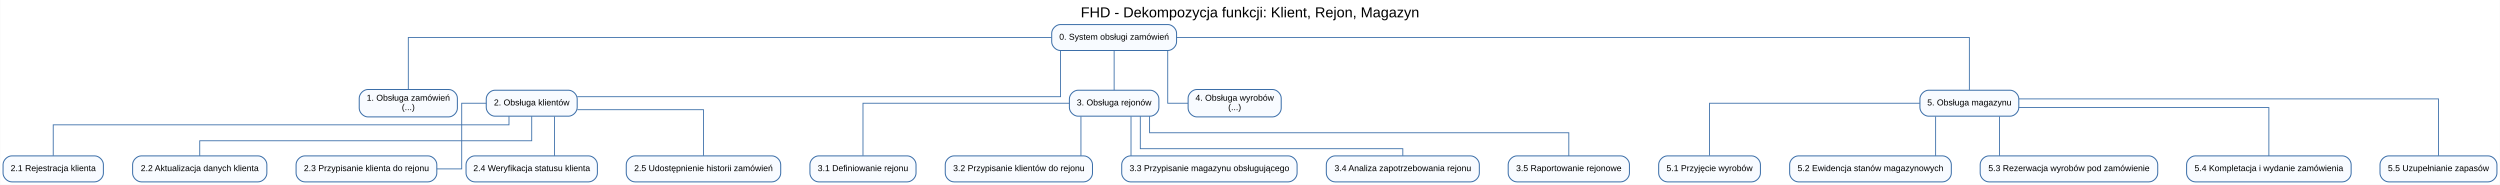
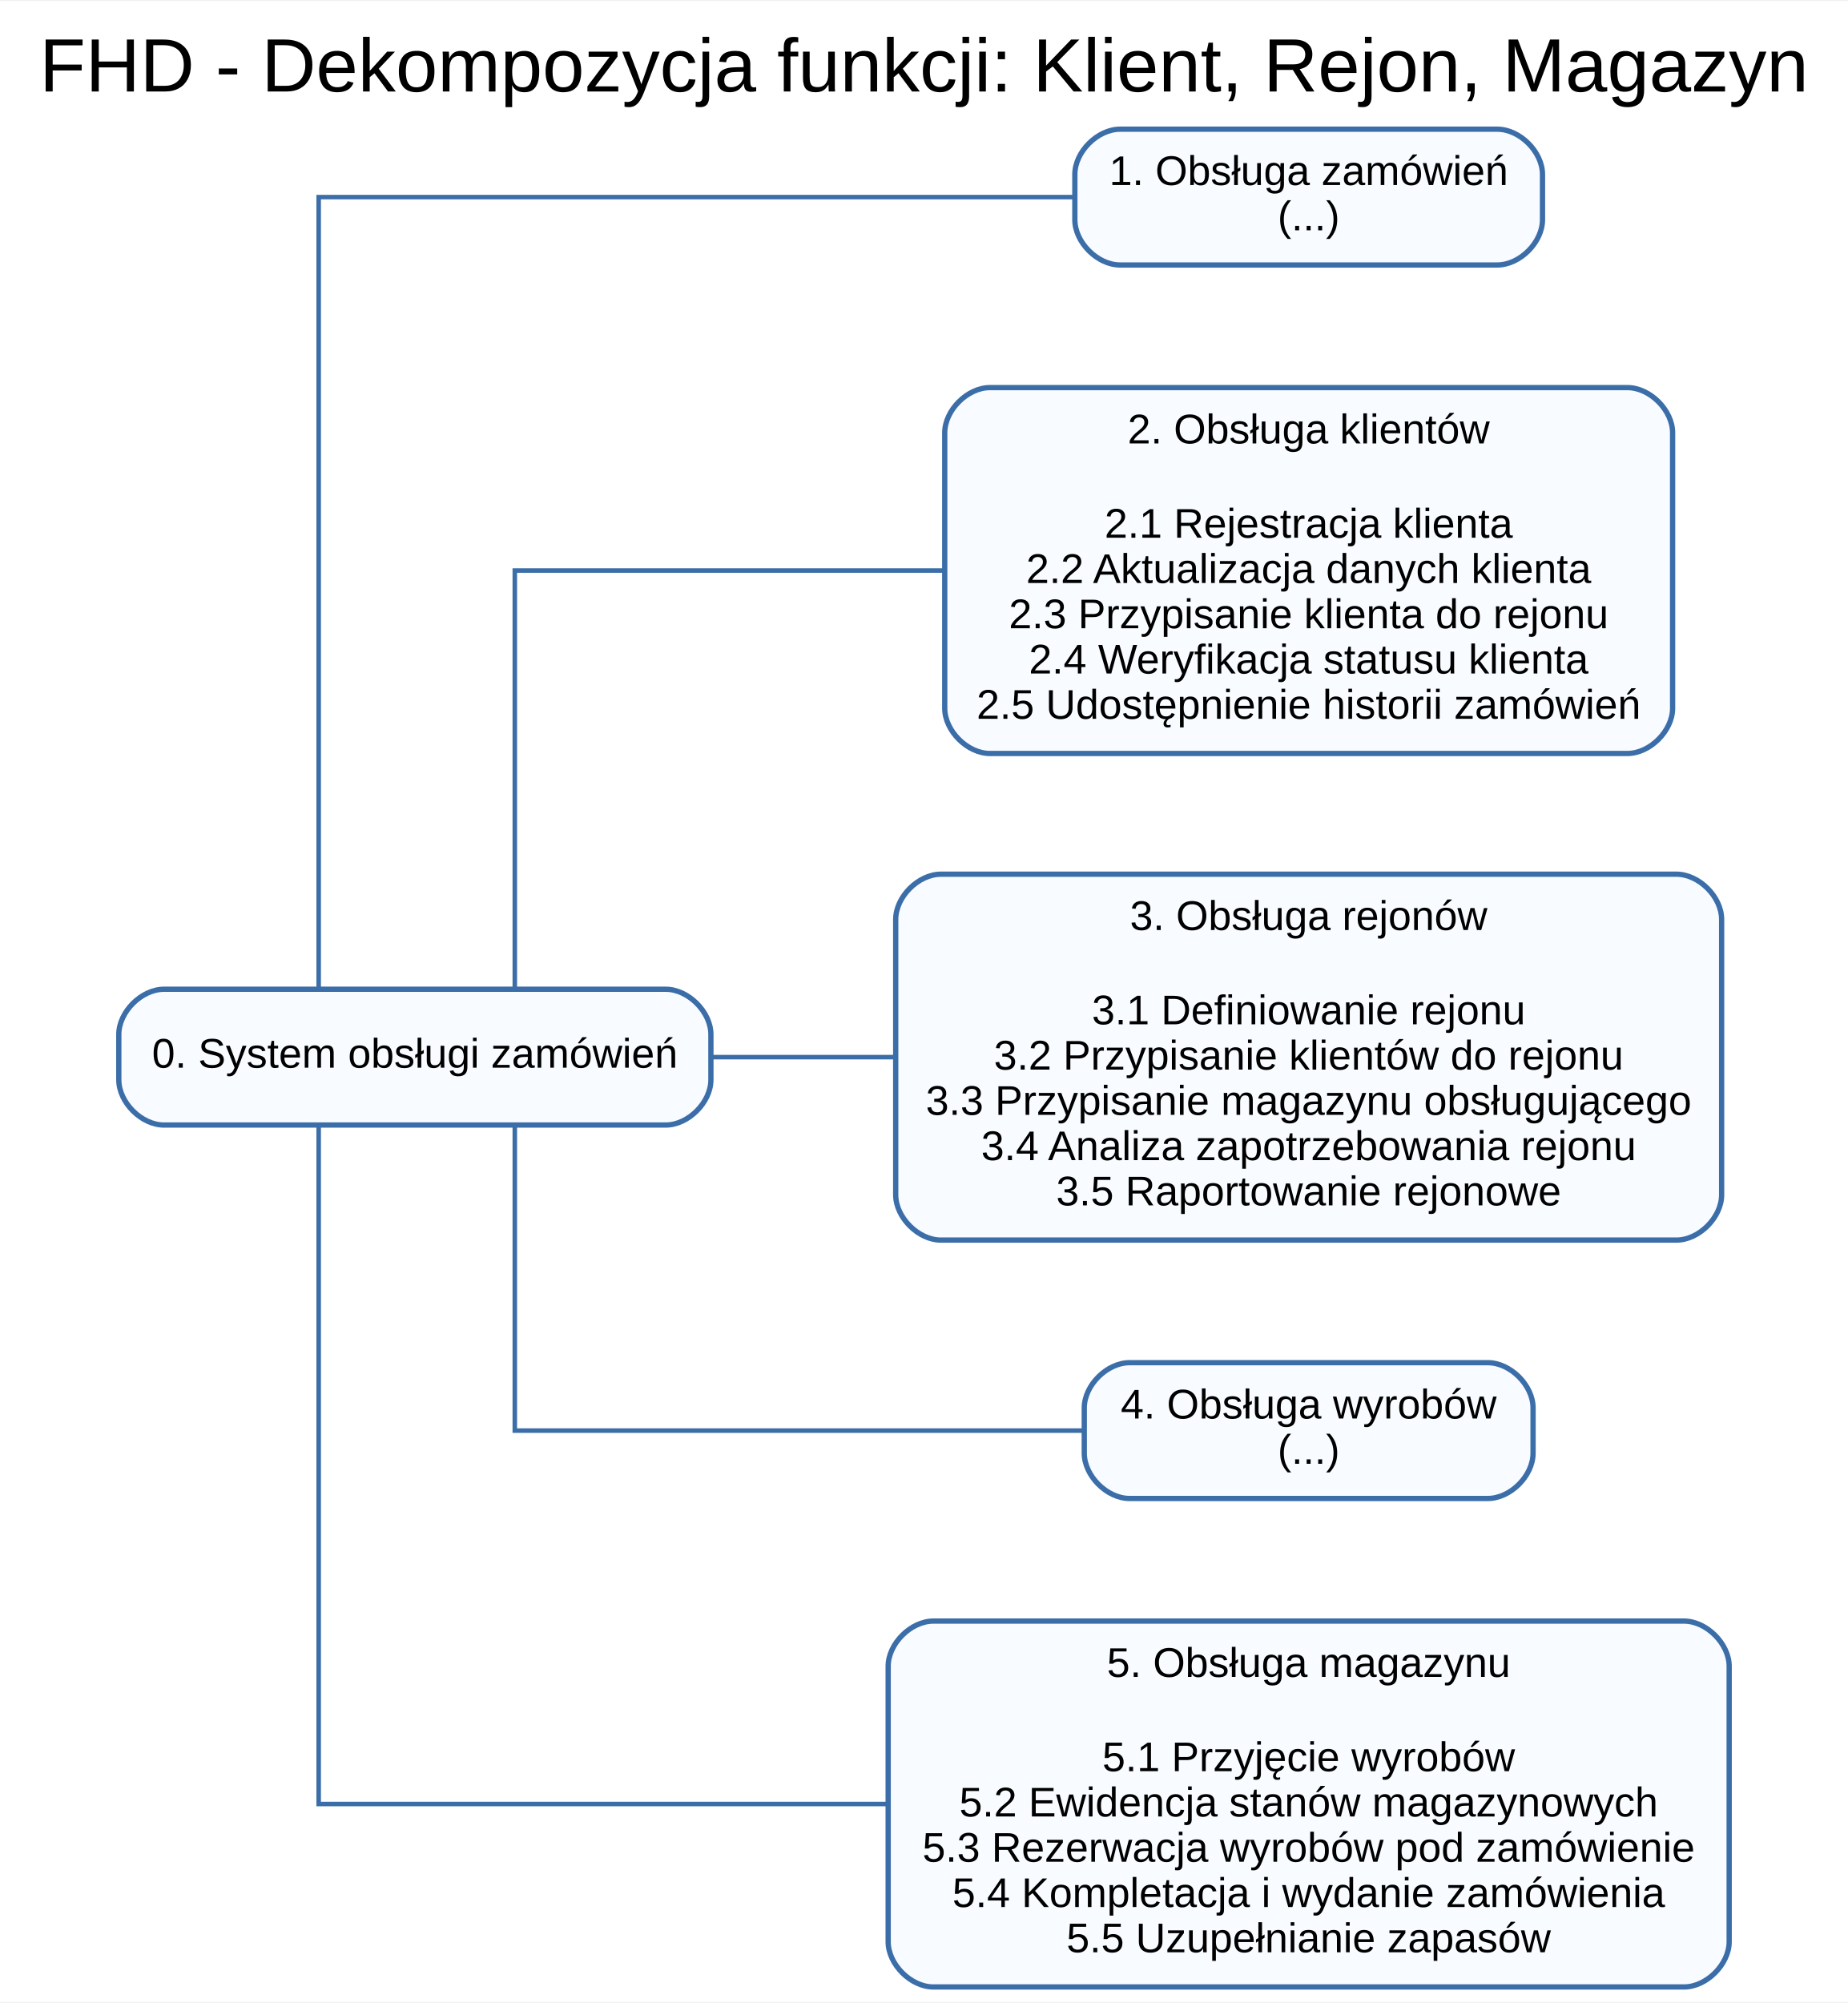
- <svg xmlns="http://www.w3.org/2000/svg" width="3464pt" height="256pt" viewBox="0.00 0.00 3463.50 256.00">
-   <g id="graph0" class="graph" transform="scale(1 1) rotate(0) translate(4 252)">
-     <polygon fill="white" stroke="transparent" points="-4,4 -4,-252 3459.5,-252 3459.5,4 -4,4" />
-     <text text-anchor="middle" x="1727.75" y="-228" font-family="Arial" font-size="20.00">FHD - Dekompozycja funkcji: Klient, Rejon, Magazyn</text>
+ <svg xmlns="http://www.w3.org/2000/svg" width="490pt" height="531pt" viewBox="0.00 0.00 490.00 530.50">
+   <g id="graph0" class="graph" transform="scale(1 1) rotate(0) translate(4 526.5)">
+     <polygon fill="white" stroke="transparent" points="-4,4 -4,-526.5 486,-526.5 486,4 -4,4" />
+     <text text-anchor="middle" x="241" y="-502.5" font-family="Arial" font-size="20.00">FHD - Dekompozycja funkcji: Klient, Rejon, Magazyn</text>
    <g id="node1" class="node">
-       <path fill="#f8fbff" stroke="#3b6ea8" stroke-width="1.4" d="M1614,-218C1614,-218 1465,-218 1465,-218 1459,-218 1453,-212 1453,-206 1453,-206 1453,-194 1453,-194 1453,-188 1459,-182 1465,-182 1465,-182 1614,-182 1614,-182 1620,-182 1626,-188 1626,-194 1626,-194 1626,-206 1626,-206 1626,-212 1620,-218 1614,-218" />
-       <text text-anchor="middle" x="1539.5" y="-196.9" font-family="Arial" font-size="12.00">0. System obsługi zamówień</text>
+       <path fill="#f8fbff" stroke="#3b6ea8" stroke-width="1.4" d="M172.5,-264.5C172.5,-264.5 39.5,-264.5 39.5,-264.5 33.5,-264.5 27.5,-258.5 27.5,-252.5 27.5,-252.5 27.5,-240.5 27.5,-240.5 27.5,-234.5 33.5,-228.5 39.5,-228.5 39.5,-228.5 172.5,-228.5 172.5,-228.5 178.5,-228.5 184.5,-234.5 184.5,-240.5 184.5,-240.5 184.5,-252.5 184.5,-252.5 184.5,-258.5 178.5,-264.5 172.5,-264.5" />
+       <text text-anchor="middle" x="106" y="-243.7" font-family="Arial" font-size="11.00">0. System obsługi zamówień</text>
    </g>
    <g id="node2" class="node">
-       <path fill="#f8fbff" stroke="#3b6ea8" stroke-width="1.4" d="M617.5,-128C617.5,-128 505.5,-128 505.5,-128 499.5,-128 493.5,-122 493.5,-116 493.5,-116 493.5,-102 493.5,-102 493.5,-96 499.5,-90 505.5,-90 505.5,-90 617.5,-90 617.5,-90 623.5,-90 629.5,-96 629.5,-102 629.5,-102 629.5,-116 629.5,-116 629.5,-122 623.5,-128 617.5,-128" />
-       <text text-anchor="middle" x="561.5" y="-112.4" font-family="Arial" font-size="12.00">1. Obsługa zamówień</text>
-       <text text-anchor="middle" x="561.5" y="-99.4" font-family="Arial" font-size="12.00">(...)</text>
+       <path fill="#f8fbff" stroke="#3b6ea8" stroke-width="1.4" d="M393,-492.5C393,-492.5 293,-492.5 293,-492.5 287,-492.5 281,-486.5 281,-480.5 281,-480.5 281,-468.5 281,-468.5 281,-462.5 287,-456.5 293,-456.5 293,-456.5 393,-456.5 393,-456.5 399,-456.5 405,-462.5 405,-468.5 405,-468.5 405,-480.5 405,-480.5 405,-486.5 399,-492.5 393,-492.5" />
+       <text text-anchor="middle" x="343" y="-477.7" font-family="Arial" font-size="11.00">1. Obsługa zamówień</text>
+       <text text-anchor="middle" x="343" y="-465.7" font-family="Arial" font-size="11.00">(...)</text>
    </g>
    <g id="edge1" class="edge">
-       <path fill="none" stroke="#3b6ea8" stroke-width="1.2" d="M1452.71,-200C1213.36,-200 561.5,-200 561.5,-200 561.5,-200 561.5,-155.01 561.5,-128.3" />
+       <path fill="none" stroke="#3b6ea8" stroke-width="1.2" d="M80.5,-264.77C80.5,-318.88 80.5,-474.5 80.5,-474.5 80.5,-474.5 203.17,-474.5 280.79,-474.5" />
    </g>
    <g id="node3" class="node">
-       <path fill="#f8fbff" stroke="#3b6ea8" stroke-width="1.4" d="M783.5,-127C783.5,-127 681.5,-127 681.5,-127 675.5,-127 669.5,-121 669.5,-115 669.5,-115 669.5,-103 669.5,-103 669.5,-97 675.5,-91 681.5,-91 681.5,-91 783.5,-91 783.5,-91 789.5,-91 795.5,-97 795.5,-103 795.5,-103 795.5,-115 795.5,-115 795.5,-121 789.5,-127 783.5,-127" />
-       <text text-anchor="middle" x="732.5" y="-105.9" font-family="Arial" font-size="12.00">2. Obsługa klientów</text>
+       <path fill="#f8fbff" stroke="#3b6ea8" stroke-width="1.4" d="M427.5,-424C427.5,-424 258.5,-424 258.5,-424 252.5,-424 246.5,-418 246.5,-412 246.5,-412 246.5,-339 246.5,-339 246.5,-333 252.5,-327 258.5,-327 258.5,-327 427.5,-327 427.5,-327 433.5,-327 439.5,-333 439.5,-339 439.5,-339 439.5,-412 439.5,-412 439.5,-418 433.5,-424 427.5,-424" />
+       <text text-anchor="middle" x="343" y="-409.2" font-family="Arial" font-size="11.00">2. Obsługa klientów</text>
+       <text text-anchor="middle" x="343" y="-384.2" font-family="Arial" font-size="11.00">2.1 Rejestracja klienta</text>
+       <text text-anchor="middle" x="343" y="-372.2" font-family="Arial" font-size="11.00">2.2 Aktualizacja danych klienta</text>
+       <text text-anchor="middle" x="343" y="-360.2" font-family="Arial" font-size="11.00">2.3 Przypisanie klienta do rejonu</text>
+       <text text-anchor="middle" x="343" y="-348.2" font-family="Arial" font-size="11.00">2.4 Weryfikacja statusu klienta</text>
+       <text text-anchor="middle" x="343" y="-336.2" font-family="Arial" font-size="11.00">2.5 Udostępnienie historii zamówień</text>
    </g>
    <g id="edge2" class="edge">
-       <path fill="none" stroke="#3b6ea8" stroke-width="1.2" d="M1465.25,-181.8C1465.25,-157.64 1465.25,-118 1465.25,-118 1465.25,-118 973.35,-118 795.61,-118" />
+       <path fill="none" stroke="#3b6ea8" stroke-width="1.2" d="M132.5,-264.71C132.5,-300.27 132.5,-375.5 132.5,-375.5 132.5,-375.5 191.04,-375.5 246.38,-375.5" />
    </g>
    <g id="node4" class="node">
-       <path fill="#f8fbff" stroke="#3b6ea8" stroke-width="1.4" d="M1589.5,-127C1589.5,-127 1489.5,-127 1489.5,-127 1483.5,-127 1477.5,-121 1477.5,-115 1477.5,-115 1477.5,-103 1477.5,-103 1477.5,-97 1483.5,-91 1489.5,-91 1489.5,-91 1589.5,-91 1589.5,-91 1595.5,-91 1601.5,-97 1601.5,-103 1601.5,-103 1601.5,-115 1601.5,-115 1601.5,-121 1595.5,-127 1589.5,-127" />
-       <text text-anchor="middle" x="1539.5" y="-105.9" font-family="Arial" font-size="12.00">3. Obsługa rejonów</text>
+       <path fill="#f8fbff" stroke="#3b6ea8" stroke-width="1.4" d="M440.5,-295C440.5,-295 245.5,-295 245.5,-295 239.5,-295 233.5,-289 233.5,-283 233.5,-283 233.5,-210 233.5,-210 233.5,-204 239.5,-198 245.5,-198 245.5,-198 440.5,-198 440.5,-198 446.5,-198 452.5,-204 452.5,-210 452.5,-210 452.5,-283 452.5,-283 452.5,-289 446.5,-295 440.5,-295" />
+       <text text-anchor="middle" x="343" y="-280.2" font-family="Arial" font-size="11.00">3. Obsługa rejonów</text>
+       <text text-anchor="middle" x="343" y="-255.2" font-family="Arial" font-size="11.00">3.1 Definiowanie rejonu</text>
+       <text text-anchor="middle" x="343" y="-243.2" font-family="Arial" font-size="11.00">3.2 Przypisanie klientów do rejonu</text>
+       <text text-anchor="middle" x="343" y="-231.2" font-family="Arial" font-size="11.00">3.3 Przypisanie magazynu obsługującego</text>
+       <text text-anchor="middle" x="343" y="-219.2" font-family="Arial" font-size="11.00">3.4 Analiza zapotrzebowania rejonu</text>
+       <text text-anchor="middle" x="343" y="-207.2" font-family="Arial" font-size="11.00">3.5 Raportowanie rejonowe</text>
    </g>
    <g id="edge3" class="edge">
-       <path fill="none" stroke="#3b6ea8" stroke-width="1.2" d="M1539.5,-181.58C1539.5,-165.69 1539.5,-142.87 1539.5,-127.08" />
+       <path fill="none" stroke="#3b6ea8" stroke-width="1.2" d="M184.59,-246.5C200.22,-246.5 216.9,-246.5 233.35,-246.5" />
    </g>
    <g id="node5" class="node">
-       <path fill="#f8fbff" stroke="#3b6ea8" stroke-width="1.4" d="M1759,-128C1759,-128 1654,-128 1654,-128 1648,-128 1642,-122 1642,-116 1642,-116 1642,-102 1642,-102 1642,-96 1648,-90 1654,-90 1654,-90 1759,-90 1759,-90 1765,-90 1771,-96 1771,-102 1771,-102 1771,-116 1771,-116 1771,-122 1765,-128 1759,-128" />
-       <text text-anchor="middle" x="1706.5" y="-112.4" font-family="Arial" font-size="12.00">4. Obsługa wyrobów</text>
-       <text text-anchor="middle" x="1706.5" y="-99.4" font-family="Arial" font-size="12.00">(...)</text>
+       <path fill="#f8fbff" stroke="#3b6ea8" stroke-width="1.4" d="M390.5,-165.5C390.5,-165.5 295.5,-165.5 295.5,-165.5 289.5,-165.5 283.5,-159.5 283.5,-153.5 283.5,-153.5 283.5,-141.5 283.5,-141.5 283.5,-135.5 289.5,-129.5 295.5,-129.5 295.5,-129.5 390.5,-129.5 390.5,-129.5 396.5,-129.5 402.5,-135.5 402.5,-141.5 402.5,-141.5 402.5,-153.5 402.5,-153.5 402.5,-159.5 396.5,-165.5 390.5,-165.5" />
+       <text text-anchor="middle" x="343" y="-150.7" font-family="Arial" font-size="11.00">4. Obsługa wyrobów</text>
+       <text text-anchor="middle" x="343" y="-138.7" font-family="Arial" font-size="11.00">(...)</text>
    </g>
    <g id="edge4" class="edge">
-       <path fill="none" stroke="#3b6ea8" stroke-width="1.2" d="M1613.75,-181.58C1613.75,-154.99 1613.75,-109 1613.75,-109 1613.75,-109 1626.12,-109 1641.83,-109" />
+       <path fill="none" stroke="#3b6ea8" stroke-width="1.2" d="M132.5,-228.34C132.5,-199.76 132.5,-147.5 132.5,-147.5 132.5,-147.5 221.01,-147.5 283.24,-147.5" />
    </g>
    <g id="node6" class="node">
-       <path fill="#f8fbff" stroke="#3b6ea8" stroke-width="1.4" d="M2781,-127C2781,-127 2668,-127 2668,-127 2662,-127 2656,-121 2656,-115 2656,-115 2656,-103 2656,-103 2656,-97 2662,-91 2668,-91 2668,-91 2781,-91 2781,-91 2787,-91 2793,-97 2793,-103 2793,-103 2793,-115 2793,-115 2793,-121 2787,-127 2781,-127" />
-       <text text-anchor="middle" x="2724.5" y="-105.9" font-family="Arial" font-size="12.00">5. Obsługa magazynu</text>
+       <path fill="#f8fbff" stroke="#3b6ea8" stroke-width="1.4" d="M442.5,-97C442.5,-97 243.5,-97 243.5,-97 237.5,-97 231.5,-91 231.5,-85 231.5,-85 231.5,-12 231.5,-12 231.5,-6 237.5,0 243.5,0 243.5,0 442.5,0 442.5,0 448.5,0 454.5,-6 454.5,-12 454.5,-12 454.5,-85 454.5,-85 454.5,-91 448.5,-97 442.5,-97" />
+       <text text-anchor="middle" x="343" y="-82.2" font-family="Arial" font-size="11.00">5. Obsługa magazynu</text>
+       <text text-anchor="middle" x="343" y="-57.2" font-family="Arial" font-size="11.00">5.1 Przyjęcie wyrobów</text>
+       <text text-anchor="middle" x="343" y="-45.2" font-family="Arial" font-size="11.00">5.2 Ewidencja stanów magazynowych</text>
+       <text text-anchor="middle" x="343" y="-33.2" font-family="Arial" font-size="11.00">5.3 Rezerwacja wyrobów pod zamówienie</text>
+       <text text-anchor="middle" x="343" y="-21.2" font-family="Arial" font-size="11.00">5.4 Kompletacja i wydanie zamówienia</text>
+       <text text-anchor="middle" x="343" y="-9.2" font-family="Arial" font-size="11.00">5.5 Uzupełnianie zapasów</text>
    </g>
    <g id="edge5" class="edge">
-       <path fill="none" stroke="#3b6ea8" stroke-width="1.2" d="M1626.16,-200C1899.33,-200 2724.5,-200 2724.5,-200 2724.5,-200 2724.5,-154.01 2724.5,-127.42" />
-     </g>
-     <g id="node7" class="node">
-       <path fill="#f8fbff" stroke="#3b6ea8" stroke-width="1.4" d="M127,-36C127,-36 12,-36 12,-36 6,-36 0,-30 0,-24 0,-24 0,-12 0,-12 0,-6 6,0 12,0 12,0 127,0 127,0 133,0 139,-6 139,-12 139,-12 139,-24 139,-24 139,-30 133,-36 127,-36" />
-       <text text-anchor="middle" x="69.5" y="-14.9" font-family="Arial" font-size="12.00">2.1 Rejestracja klienta</text>
-     </g>
-     <g id="edge6" class="edge">
-       <path fill="none" stroke="#3b6ea8" stroke-width="1.2" d="M701,-90.86C701,-84.54 701,-79 701,-79 701,-79 69.5,-79 69.5,-79 69.5,-79 69.5,-54.27 69.5,-36.3" />
-     </g>
-     <g id="node8" class="node">
-       <path fill="#f8fbff" stroke="#3b6ea8" stroke-width="1.4" d="M353.5,-36C353.5,-36 191.5,-36 191.5,-36 185.5,-36 179.5,-30 179.5,-24 179.5,-24 179.5,-12 179.5,-12 179.5,-6 185.5,0 191.5,0 191.5,0 353.5,0 353.5,0 359.5,0 365.5,-6 365.5,-12 365.5,-12 365.5,-24 365.5,-24 365.5,-30 359.5,-36 353.5,-36" />
-       <text text-anchor="middle" x="272.5" y="-14.9" font-family="Arial" font-size="12.00">2.2 Aktualizacja danych klienta</text>
-     </g>
-     <g id="edge7" class="edge">
-       <path fill="none" stroke="#3b6ea8" stroke-width="1.2" d="M732.5,-90.81C732.5,-75.82 732.5,-57 732.5,-57 732.5,-57 272.5,-57 272.5,-57 272.5,-57 272.5,-46.31 272.5,-36.13" />
-     </g>
-     <g id="node9" class="node">
-       <path fill="#f8fbff" stroke="#3b6ea8" stroke-width="1.4" d="M589,-36C589,-36 418,-36 418,-36 412,-36 406,-30 406,-24 406,-24 406,-12 406,-12 406,-6 412,0 418,0 418,0 589,0 589,0 595,0 601,-6 601,-12 601,-12 601,-24 601,-24 601,-30 595,-36 589,-36" />
-       <text text-anchor="middle" x="503.5" y="-14.9" font-family="Arial" font-size="12.00">2.3 Przypisanie klienta do rejonu</text>
-     </g>
-     <g id="edge8" class="edge">
-       <path fill="none" stroke="#3b6ea8" stroke-width="1.2" d="M669.43,-109C650.9,-109 635.5,-109 635.5,-109 635.5,-109 635.5,-18 635.5,-18 635.5,-18 620.78,-18 601.16,-18" />
-     </g>
-     <g id="node10" class="node">
-       <path fill="#f8fbff" stroke="#3b6ea8" stroke-width="1.4" d="M811.5,-36C811.5,-36 653.5,-36 653.5,-36 647.5,-36 641.5,-30 641.5,-24 641.5,-24 641.5,-12 641.5,-12 641.5,-6 647.5,0 653.5,0 653.5,0 811.5,0 811.5,0 817.5,0 823.5,-6 823.5,-12 823.5,-12 823.5,-24 823.5,-24 823.5,-30 817.5,-36 811.5,-36" />
-       <text text-anchor="middle" x="732.5" y="-14.9" font-family="Arial" font-size="12.00">2.4 Weryfikacja statusu klienta</text>
-     </g>
-     <g id="edge9" class="edge">
-       <path fill="none" stroke="#3b6ea8" stroke-width="1.2" d="M764,-90.58C764,-74.69 764,-51.87 764,-36.08" />
-     </g>
-     <g id="node11" class="node">
-       <path fill="#f8fbff" stroke="#3b6ea8" stroke-width="1.4" d="M1065.5,-36C1065.5,-36 875.5,-36 875.5,-36 869.5,-36 863.5,-30 863.5,-24 863.5,-24 863.5,-12 863.5,-12 863.5,-6 869.5,0 875.5,0 875.5,0 1065.5,0 1065.5,0 1071.5,0 1077.5,-6 1077.5,-12 1077.5,-12 1077.5,-24 1077.5,-24 1077.5,-30 1071.5,-36 1065.5,-36" />
-       <text text-anchor="middle" x="970.5" y="-14.9" font-family="Arial" font-size="12.00">2.5 Udostępnienie historii zamówień</text>
-     </g>
-     <g id="edge10" class="edge">
-       <path fill="none" stroke="#3b6ea8" stroke-width="1.2" d="M795.65,-100C866.16,-100 970.5,-100 970.5,-100 970.5,-100 970.5,-60.36 970.5,-36.2" />
-     </g>
-     <g id="node12" class="node">
-       <path fill="#f8fbff" stroke="#3b6ea8" stroke-width="1.4" d="M1253,-36C1253,-36 1130,-36 1130,-36 1124,-36 1118,-30 1118,-24 1118,-24 1118,-12 1118,-12 1118,-6 1124,0 1130,0 1130,0 1253,0 1253,0 1259,0 1265,-6 1265,-12 1265,-12 1265,-24 1265,-24 1265,-30 1259,-36 1253,-36" />
-       <text text-anchor="middle" x="1191.5" y="-14.9" font-family="Arial" font-size="12.00">3.1 Definiowanie rejonu</text>
-     </g>
-     <g id="edge11" class="edge">
-       <path fill="none" stroke="#3b6ea8" stroke-width="1.2" d="M1477.28,-109C1377.19,-109 1191.5,-109 1191.5,-109 1191.5,-109 1191.5,-63.01 1191.5,-36.42" />
-     </g>
-     <g id="node13" class="node">
-       <path fill="#f8fbff" stroke="#3b6ea8" stroke-width="1.4" d="M1497.5,-36C1497.5,-36 1317.5,-36 1317.5,-36 1311.5,-36 1305.5,-30 1305.5,-24 1305.5,-24 1305.5,-12 1305.5,-12 1305.5,-6 1311.5,0 1317.5,0 1317.5,0 1497.5,0 1497.5,0 1503.5,0 1509.5,-6 1509.5,-12 1509.5,-12 1509.5,-24 1509.5,-24 1509.5,-30 1503.5,-36 1497.5,-36" />
-       <text text-anchor="middle" x="1407.5" y="-14.9" font-family="Arial" font-size="12.00">3.2 Przypisanie klientów do rejonu</text>
-     </g>
-     <g id="edge12" class="edge">
-       <path fill="none" stroke="#3b6ea8" stroke-width="1.2" d="M1493.5,-90.58C1493.5,-74.69 1493.5,-51.87 1493.5,-36.08" />
-     </g>
-     <g id="node14" class="node">
-       <path fill="#f8fbff" stroke="#3b6ea8" stroke-width="1.4" d="M1781,-36C1781,-36 1562,-36 1562,-36 1556,-36 1550,-30 1550,-24 1550,-24 1550,-12 1550,-12 1550,-6 1556,0 1562,0 1562,0 1781,0 1781,0 1787,0 1793,-6 1793,-12 1793,-12 1793,-24 1793,-24 1793,-30 1787,-36 1781,-36" />
-       <text text-anchor="middle" x="1671.5" y="-14.9" font-family="Arial" font-size="12.00">3.3 Przypisanie magazynu obsługującego</text>
-     </g>
-     <g id="edge13" class="edge">
-       <path fill="none" stroke="#3b6ea8" stroke-width="1.2" d="M1562.88,-90.58C1562.88,-74.69 1562.88,-51.87 1562.88,-36.08" />
-     </g>
-     <g id="node15" class="node">
-       <path fill="#f8fbff" stroke="#3b6ea8" stroke-width="1.4" d="M2033.5,-36C2033.5,-36 1845.5,-36 1845.5,-36 1839.5,-36 1833.5,-30 1833.5,-24 1833.5,-24 1833.5,-12 1833.5,-12 1833.5,-6 1839.5,0 1845.5,0 1845.5,0 2033.5,0 2033.5,0 2039.5,0 2045.5,-6 2045.5,-12 2045.5,-12 2045.5,-24 2045.5,-24 2045.5,-30 2039.5,-36 2033.5,-36" />
-       <text text-anchor="middle" x="1939.5" y="-14.9" font-family="Arial" font-size="12.00">3.4 Analiza zapotrzebowania rejonu</text>
-     </g>
-     <g id="edge14" class="edge">
-       <path fill="none" stroke="#3b6ea8" stroke-width="1.2" d="M1575.75,-90.78C1575.75,-72.17 1575.75,-46 1575.75,-46 1575.75,-46 1939.5,-46 1939.5,-46 1939.5,-46 1939.5,-41.55 1939.5,-36.21" />
-     </g>
-     <g id="node16" class="node">
-       <path fill="#f8fbff" stroke="#3b6ea8" stroke-width="1.4" d="M2241.5,-36C2241.5,-36 2097.5,-36 2097.5,-36 2091.5,-36 2085.5,-30 2085.5,-24 2085.5,-24 2085.5,-12 2085.5,-12 2085.5,-6 2091.5,0 2097.5,0 2097.5,0 2241.5,0 2241.5,0 2247.5,0 2253.5,-6 2253.5,-12 2253.5,-12 2253.5,-24 2253.5,-24 2253.5,-30 2247.5,-36 2241.5,-36" />
-       <text text-anchor="middle" x="2169.5" y="-14.9" font-family="Arial" font-size="12.00">3.5 Raportowanie rejonowe</text>
-     </g>
-     <g id="edge15" class="edge">
-       <path fill="none" stroke="#3b6ea8" stroke-width="1.2" d="M1588.62,-90.9C1588.62,-79.91 1588.62,-68 1588.62,-68 1588.62,-68 2169.5,-68 2169.5,-68 2169.5,-68 2169.5,-50.37 2169.5,-36.05" />
-     </g>
-     <g id="node17" class="node">
-       <path fill="#f8fbff" stroke="#3b6ea8" stroke-width="1.4" d="M2423,-36C2423,-36 2306,-36 2306,-36 2300,-36 2294,-30 2294,-24 2294,-24 2294,-12 2294,-12 2294,-6 2300,0 2306,0 2306,0 2423,0 2423,0 2429,0 2435,-6 2435,-12 2435,-12 2435,-24 2435,-24 2435,-30 2429,-36 2423,-36" />
-       <text text-anchor="middle" x="2364.5" y="-14.9" font-family="Arial" font-size="12.00">5.1 Przyjęcie wyrobów</text>
-     </g>
-     <g id="edge16" class="edge">
-       <path fill="none" stroke="#3b6ea8" stroke-width="1.2" d="M2655.94,-109C2551.49,-109 2364.5,-109 2364.5,-109 2364.5,-109 2364.5,-63.01 2364.5,-36.42" />
-     </g>
-     <g id="node18" class="node">
-       <path fill="#f8fbff" stroke="#3b6ea8" stroke-width="1.4" d="M2687.5,-36C2687.5,-36 2487.5,-36 2487.5,-36 2481.5,-36 2475.5,-30 2475.5,-24 2475.5,-24 2475.5,-12 2475.5,-12 2475.5,-6 2481.5,0 2487.5,0 2487.5,0 2687.5,0 2687.5,0 2693.5,0 2699.5,-6 2699.5,-12 2699.5,-12 2699.5,-24 2699.5,-24 2699.5,-30 2693.5,-36 2687.5,-36" />
-       <text text-anchor="middle" x="2587.5" y="-14.9" font-family="Arial" font-size="12.00">5.2 Ewidencja stanów magazynowych</text>
-     </g>
-     <g id="edge17" class="edge">
-       <path fill="none" stroke="#3b6ea8" stroke-width="1.2" d="M2677.75,-90.58C2677.75,-74.69 2677.75,-51.87 2677.75,-36.08" />
-     </g>
-     <g id="node19" class="node">
-       <path fill="#f8fbff" stroke="#3b6ea8" stroke-width="1.4" d="M2973.5,-36C2973.5,-36 2751.5,-36 2751.5,-36 2745.5,-36 2739.5,-30 2739.5,-24 2739.5,-24 2739.5,-12 2739.5,-12 2739.5,-6 2745.5,0 2751.5,0 2751.5,0 2973.5,0 2973.5,0 2979.5,0 2985.5,-6 2985.5,-12 2985.5,-12 2985.5,-24 2985.5,-24 2985.5,-30 2979.5,-36 2973.5,-36" />
-       <text text-anchor="middle" x="2862.5" y="-14.9" font-family="Arial" font-size="12.00">5.3 Rezerwacja wyrobów pod zamówienie</text>
-     </g>
-     <g id="edge18" class="edge">
-       <path fill="none" stroke="#3b6ea8" stroke-width="1.2" d="M2766.25,-90.58C2766.25,-74.69 2766.25,-51.87 2766.25,-36.08" />
-     </g>
-     <g id="node20" class="node">
-       <path fill="#f8fbff" stroke="#3b6ea8" stroke-width="1.4" d="M3241.5,-36C3241.5,-36 3037.5,-36 3037.5,-36 3031.5,-36 3025.5,-30 3025.5,-24 3025.5,-24 3025.5,-12 3025.5,-12 3025.5,-6 3031.5,0 3037.5,0 3037.5,0 3241.5,0 3241.5,0 3247.5,0 3253.5,-6 3253.5,-12 3253.5,-12 3253.5,-24 3253.5,-24 3253.5,-30 3247.5,-36 3241.5,-36" />
-       <text text-anchor="middle" x="3139.5" y="-14.9" font-family="Arial" font-size="12.00">5.4 Kompletacja i wydanie zamówienia</text>
-     </g>
-     <g id="edge19" class="edge">
-       <path fill="none" stroke="#3b6ea8" stroke-width="1.2" d="M2793.03,-103C2910.9,-103 3139.5,-103 3139.5,-103 3139.5,-103 3139.5,-60.98 3139.5,-36.03" />
-     </g>
-     <g id="node21" class="node">
-       <path fill="#f8fbff" stroke="#3b6ea8" stroke-width="1.4" d="M3443.5,-36C3443.5,-36 3305.5,-36 3305.5,-36 3299.5,-36 3293.5,-30 3293.5,-24 3293.5,-24 3293.5,-12 3293.5,-12 3293.5,-6 3299.5,0 3305.5,0 3305.5,0 3443.5,0 3443.5,0 3449.5,0 3455.5,-6 3455.5,-12 3455.5,-12 3455.5,-24 3455.5,-24 3455.5,-30 3449.5,-36 3443.5,-36" />
-       <text text-anchor="middle" x="3374.5" y="-14.9" font-family="Arial" font-size="12.00">5.5 Uzupełnianie zapasów</text>
-     </g>
-     <g id="edge20" class="edge">
-       <path fill="none" stroke="#3b6ea8" stroke-width="1.2" d="M2793.14,-115C2960.22,-115 3374.5,-115 3374.5,-115 3374.5,-115 3374.5,-64.34 3374.5,-36.24" />
+       <path fill="none" stroke="#3b6ea8" stroke-width="1.2" d="M80.5,-228.23C80.5,-179.21 80.5,-48.5 80.5,-48.5 80.5,-48.5 159.85,-48.5 231.3,-48.5" />
    </g>
  </g>
</svg>
